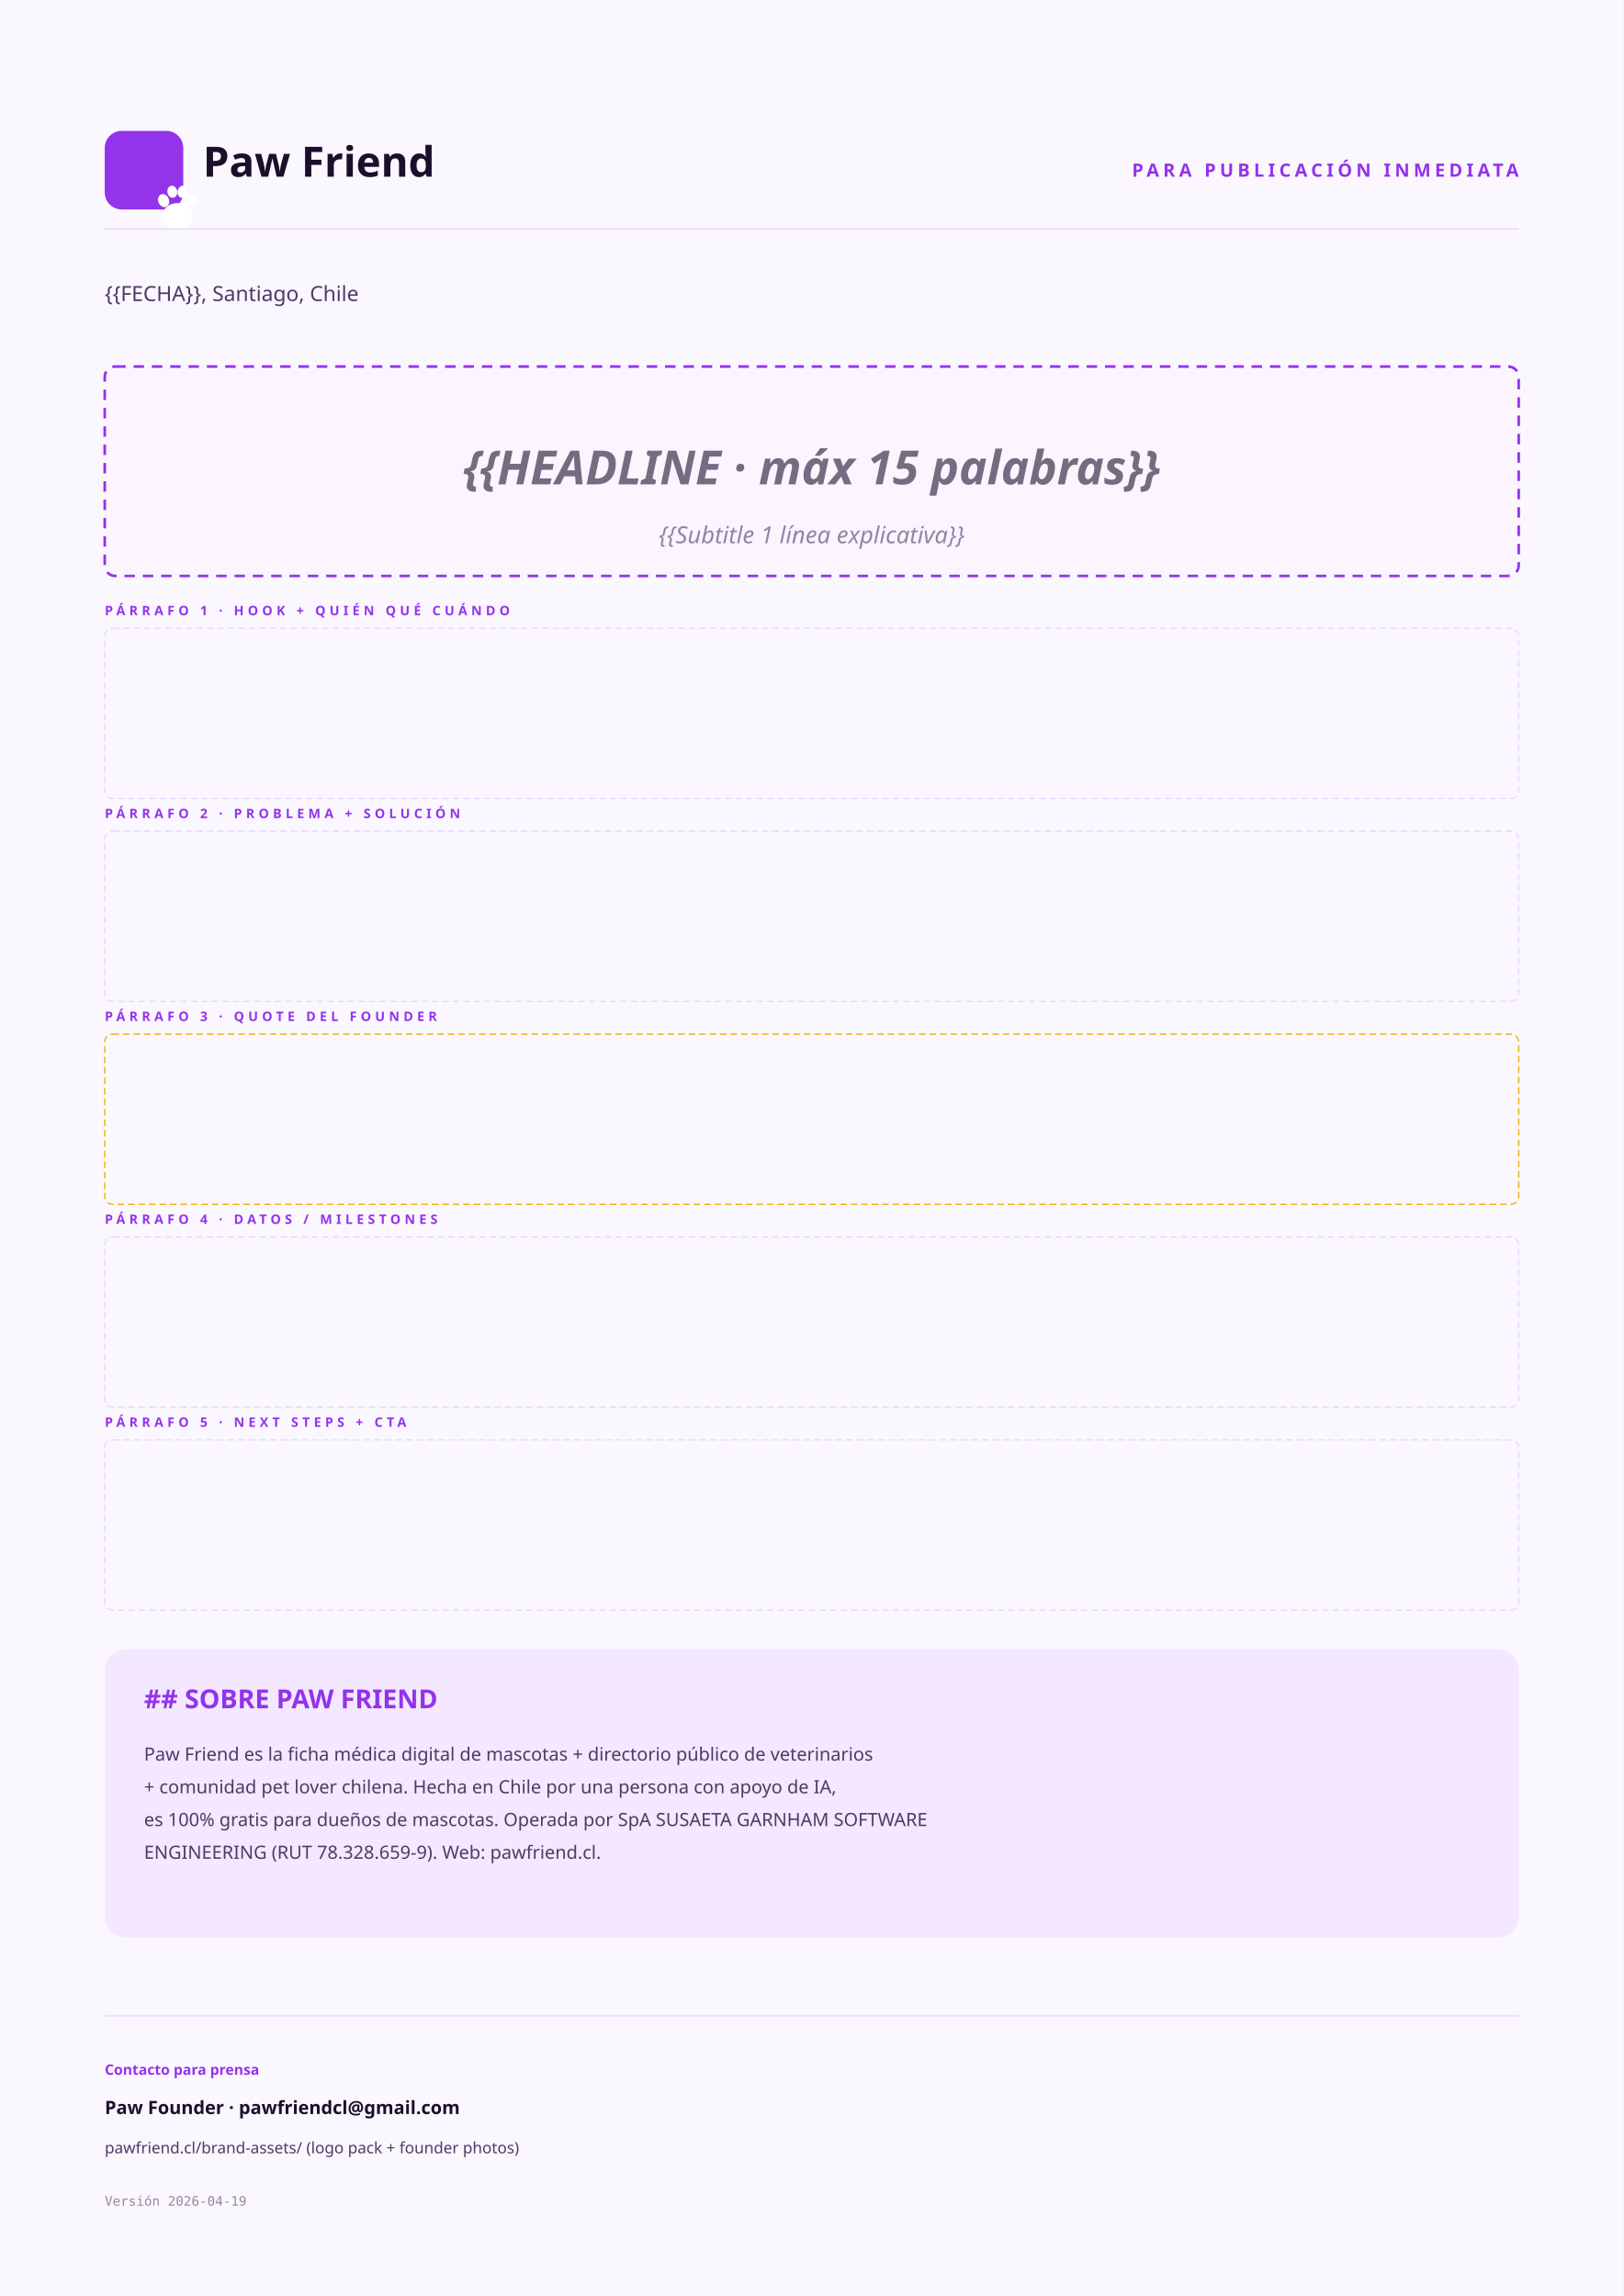
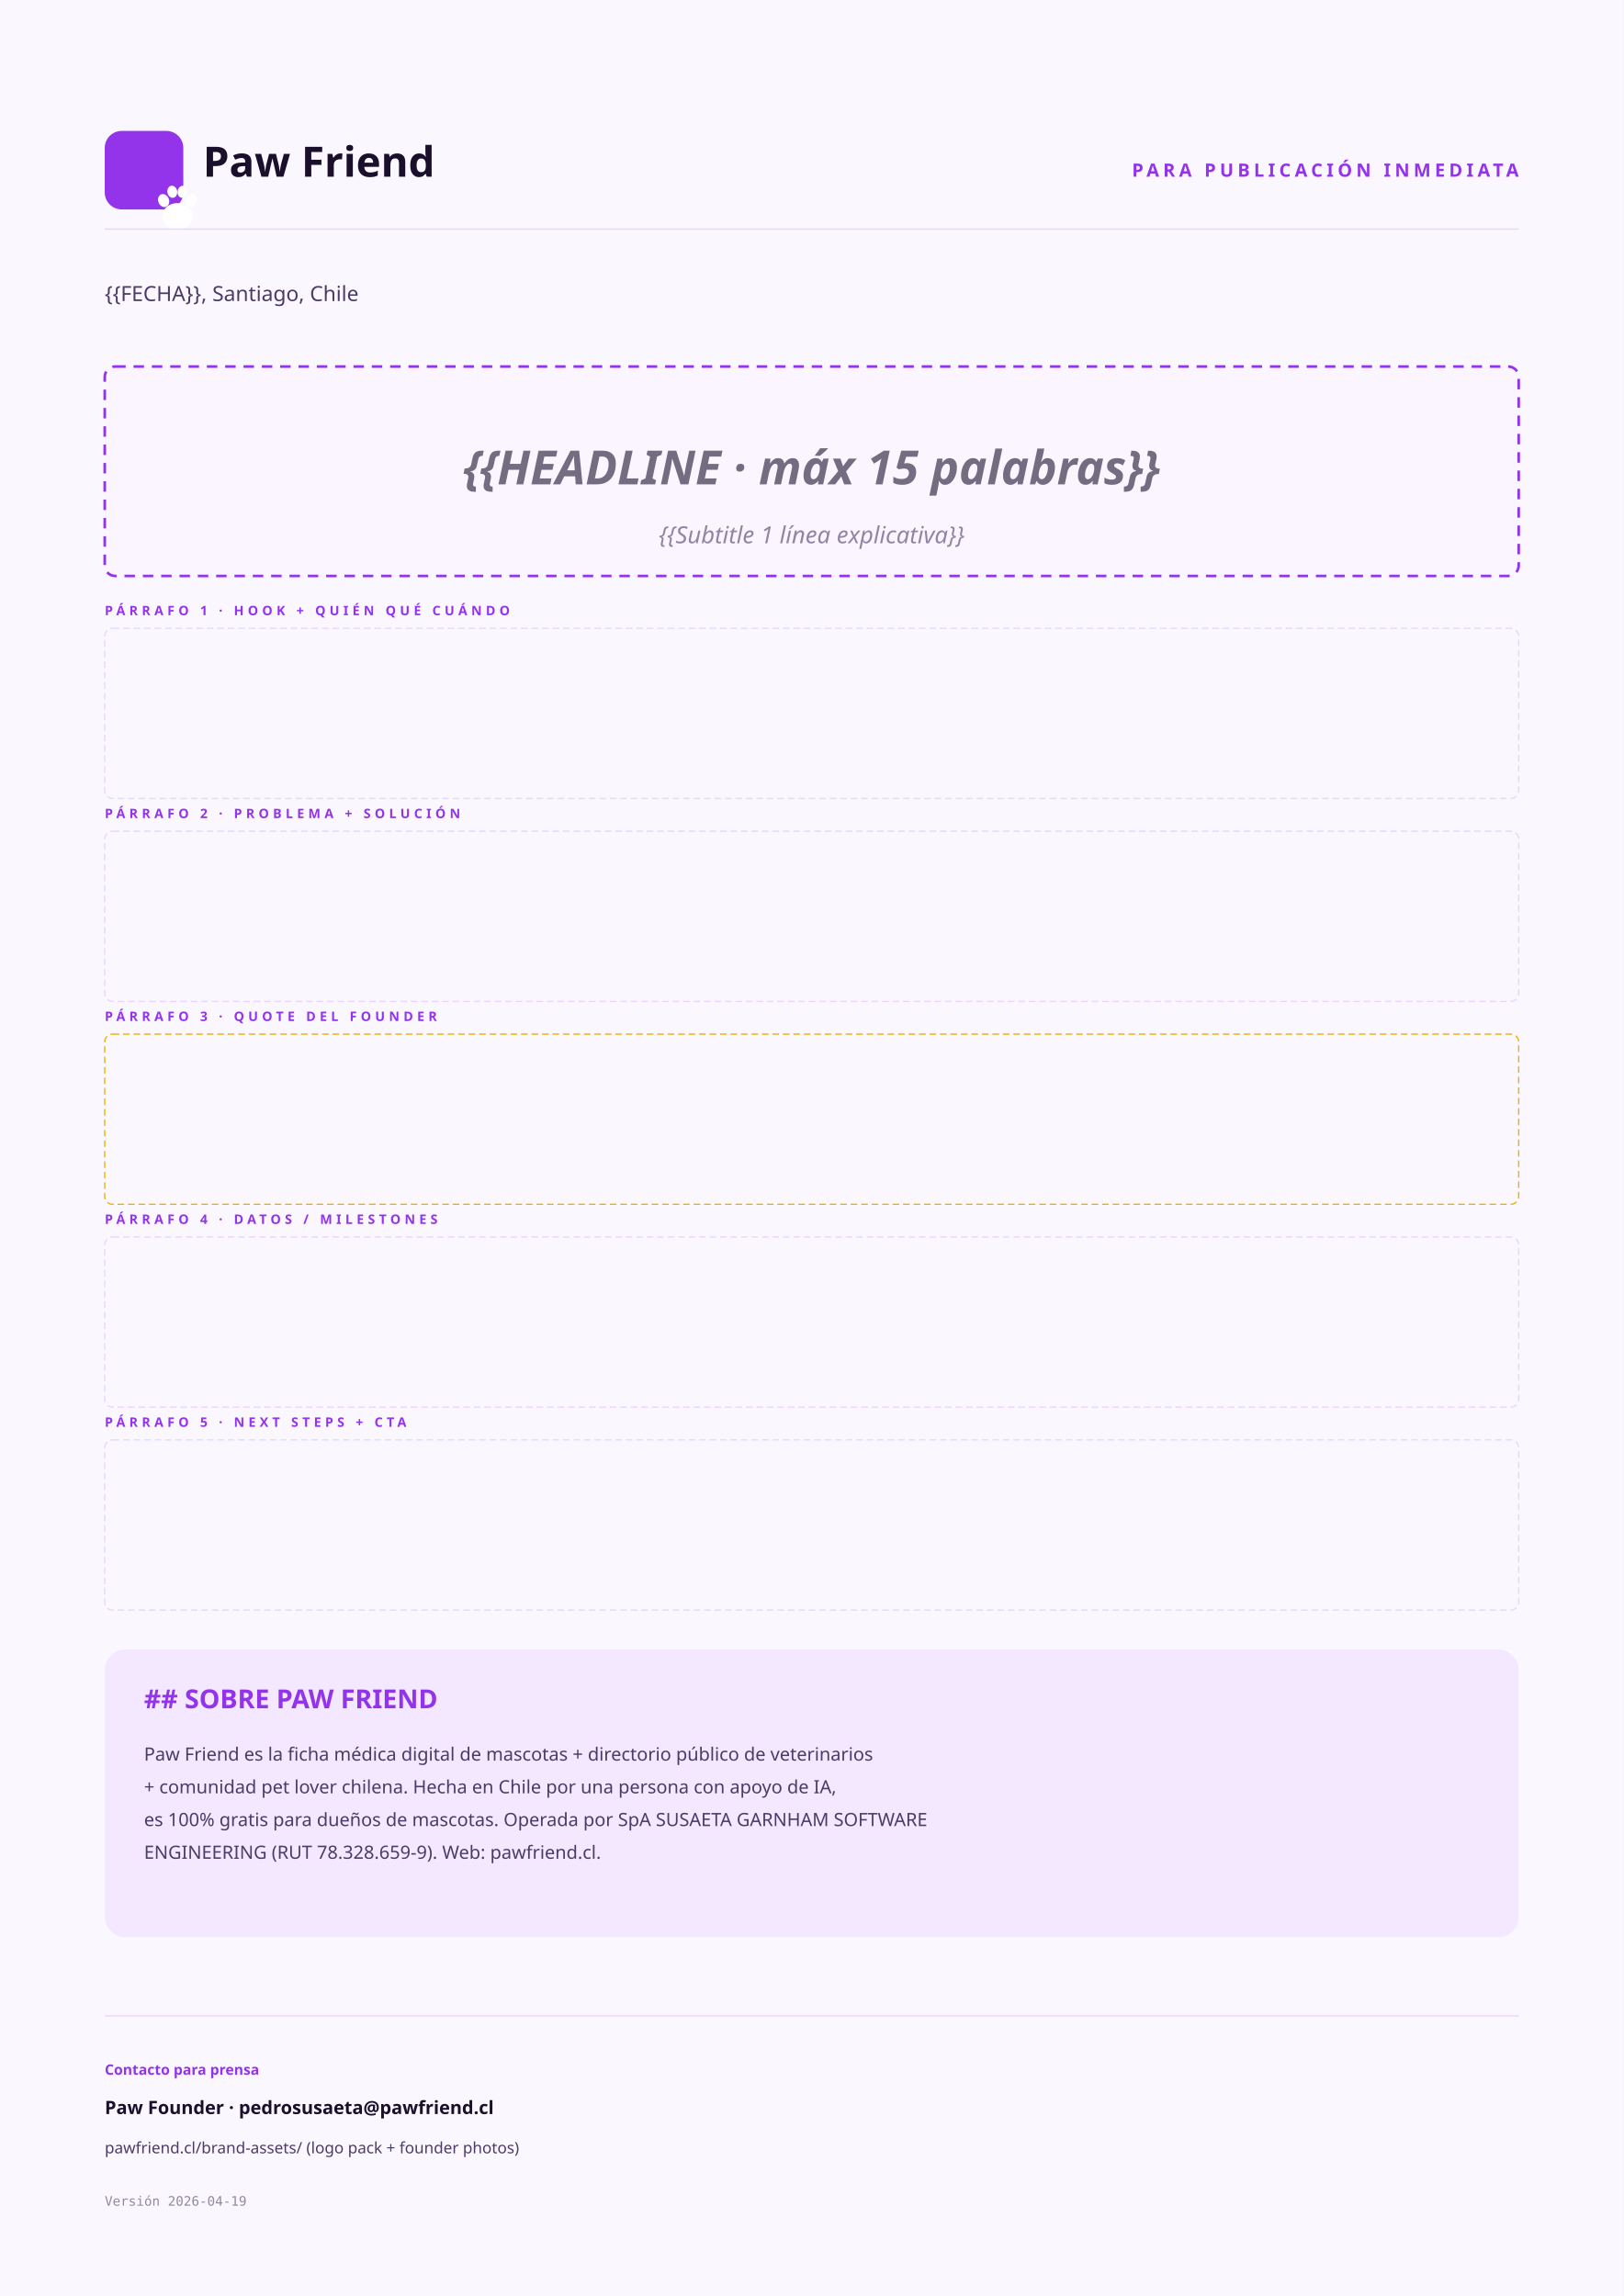
<svg xmlns="http://www.w3.org/2000/svg" viewBox="0 0 1240 1754" role="img" aria-label="Paw Friend Press Release Template" width="1240" height="1754">
  <rect width="1240" height="1754" fill="#faf7ff" />
  <g transform="translate(80, 100)">
    <rect x="0" y="0" width="60" height="60" rx="13" fill="#9333ea" />
    <g transform="translate(30, 33) scale(0.075)">
      <ellipse cx="340" cy="430" rx="155" ry="135" fill="#ffffff" />
      <ellipse cx="200" cy="270" rx="55" ry="68" transform="rotate(-22 200 270)" fill="#ffffff" />
      <ellipse cx="288" cy="180" rx="50" ry="62" transform="rotate(-10 288 180)" fill="#ffffff" />
      <ellipse cx="392" cy="180" rx="50" ry="62" transform="rotate(10 392 180)" fill="#ffffff" />
      <ellipse cx="480" cy="270" rx="55" ry="68" transform="rotate(22 480 270)" fill="#ffffff" />
    </g>
  </g>
  <text x="155" y="135" font-family="Fredoka, sans-serif" font-weight="600" font-size="32" fill="#1a102b">Paw Friend</text>
  <text x="1160" y="135" text-anchor="end" font-family="'Plus Jakarta Sans', sans-serif" font-weight="800" font-size="14" letter-spacing="3" fill="#9333ea">PARA PUBLICACIÓN INMEDIATA</text>
  <line x1="80" y1="175" x2="1160" y2="175" stroke="#e9d5ff" stroke-width="1" />
  <text x="80" y="230" font-family="'Plus Jakarta Sans', sans-serif" font-weight="500" font-size="16" fill="#4b3b66">{{FECHA}}, Santiago, Chile</text>
  <rect x="80" y="280" width="1080" height="160" rx="8" fill="#faf5ff" stroke="#9333ea" stroke-width="2" stroke-dasharray="8,6" />
  <text x="620" y="370" text-anchor="middle" font-family="Fredoka, sans-serif" font-weight="600" font-size="36" fill="#1a102b" font-style="italic" opacity="0.6">{{HEADLINE · máx 15 palabras}}</text>
  <text x="620" y="415" text-anchor="middle" font-family="'Plus Jakarta Sans', sans-serif" font-weight="500" font-size="18" fill="#4b3b66" font-style="italic" opacity="0.6">{{Subtitle 1 línea explicativa}}</text>
  <text x="80" y="470" font-family="'Plus Jakarta Sans', sans-serif" font-weight="800" font-size="10" letter-spacing="3" fill="#9333ea">PÁRRAFO 1 · HOOK + QUIÉN QUÉ CUÁNDO</text>
  <rect x="80" y="480" width="1080" height="130" rx="6" fill="#faf7ff" stroke="#e9d5ff" stroke-width="1" stroke-dasharray="5,3" />
  <text x="80" y="625" font-family="'Plus Jakarta Sans', sans-serif" font-weight="800" font-size="10" letter-spacing="3" fill="#9333ea">PÁRRAFO 2 · PROBLEMA + SOLUCIÓN</text>
  <rect x="80" y="635" width="1080" height="130" rx="6" fill="#faf7ff" stroke="#e9d5ff" stroke-width="1" stroke-dasharray="5,3" />
  <text x="80" y="780" font-family="'Plus Jakarta Sans', sans-serif" font-weight="800" font-size="10" letter-spacing="3" fill="#9333ea">PÁRRAFO 3 · QUOTE DEL FOUNDER</text>
  <rect x="80" y="790" width="1080" height="130" rx="6" fill="#faf7ff" stroke="#eab308" stroke-width="1" stroke-dasharray="5,3" />
  <text x="80" y="935" font-family="'Plus Jakarta Sans', sans-serif" font-weight="800" font-size="10" letter-spacing="3" fill="#9333ea">PÁRRAFO 4 · DATOS / MILESTONES</text>
  <rect x="80" y="945" width="1080" height="130" rx="6" fill="#faf7ff" stroke="#e9d5ff" stroke-width="1" stroke-dasharray="5,3" />
  <text x="80" y="1090" font-family="'Plus Jakarta Sans', sans-serif" font-weight="800" font-size="10" letter-spacing="3" fill="#9333ea">PÁRRAFO 5 · NEXT STEPS + CTA</text>
  <rect x="80" y="1100" width="1080" height="130" rx="6" fill="#faf7ff" stroke="#e9d5ff" stroke-width="1" stroke-dasharray="5,3" />
  <rect x="80" y="1260" width="1080" height="220" rx="16" fill="#f3e8ff" />
  <text x="110" y="1305" font-family="Fredoka, sans-serif" font-weight="600" font-size="20" fill="#9333ea">## SOBRE PAW FRIEND</text>
  <g font-family="'Plus Jakarta Sans', sans-serif" font-size="14" fill="#4b3b66" font-weight="500">
    <text x="110" y="1345">Paw Friend es la ficha médica digital de mascotas + directorio público de veterinarios</text>
    <text x="110" y="1370">+ comunidad pet lover chilena. Hecha en Chile por una persona con apoyo de IA,</text>
    <text x="110" y="1395">es 100% gratis para dueños de mascotas. Operada por SpA SUSAETA GARNHAM SOFTWARE</text>
    <text x="110" y="1420">ENGINEERING (RUT 78.328.659-9). Web: pawfriend.cl.</text>
  </g>
  <line x1="80" y1="1540" x2="1160" y2="1540" stroke="#e9d5ff" stroke-width="1" />
  <text x="80" y="1585" font-family="'Plus Jakarta Sans', sans-serif" font-weight="800" font-size="11" fill="#9333ea">Contacto para prensa</text>
-   <text x="80" y="1615" font-family="'Plus Jakarta Sans', sans-serif" font-weight="600" font-size="14" fill="#1a102b">Paw Founder · pawfriendcl@gmail.com</text>
+   <text x="80" y="1615" font-family="'Plus Jakarta Sans', sans-serif" font-weight="600" font-size="14" fill="#1a102b">Paw Founder · pedrosusaeta@pawfriend.cl</text>
  <text x="80" y="1645" font-family="'Plus Jakarta Sans', sans-serif" font-weight="500" font-size="12" fill="#4b3b66">pawfriend.cl/brand-assets/ (logo pack + founder photos)</text>
  <text x="80" y="1685" font-family="monospace" font-size="10" fill="#94889e">Versión 2026-04-19</text>
</svg>
